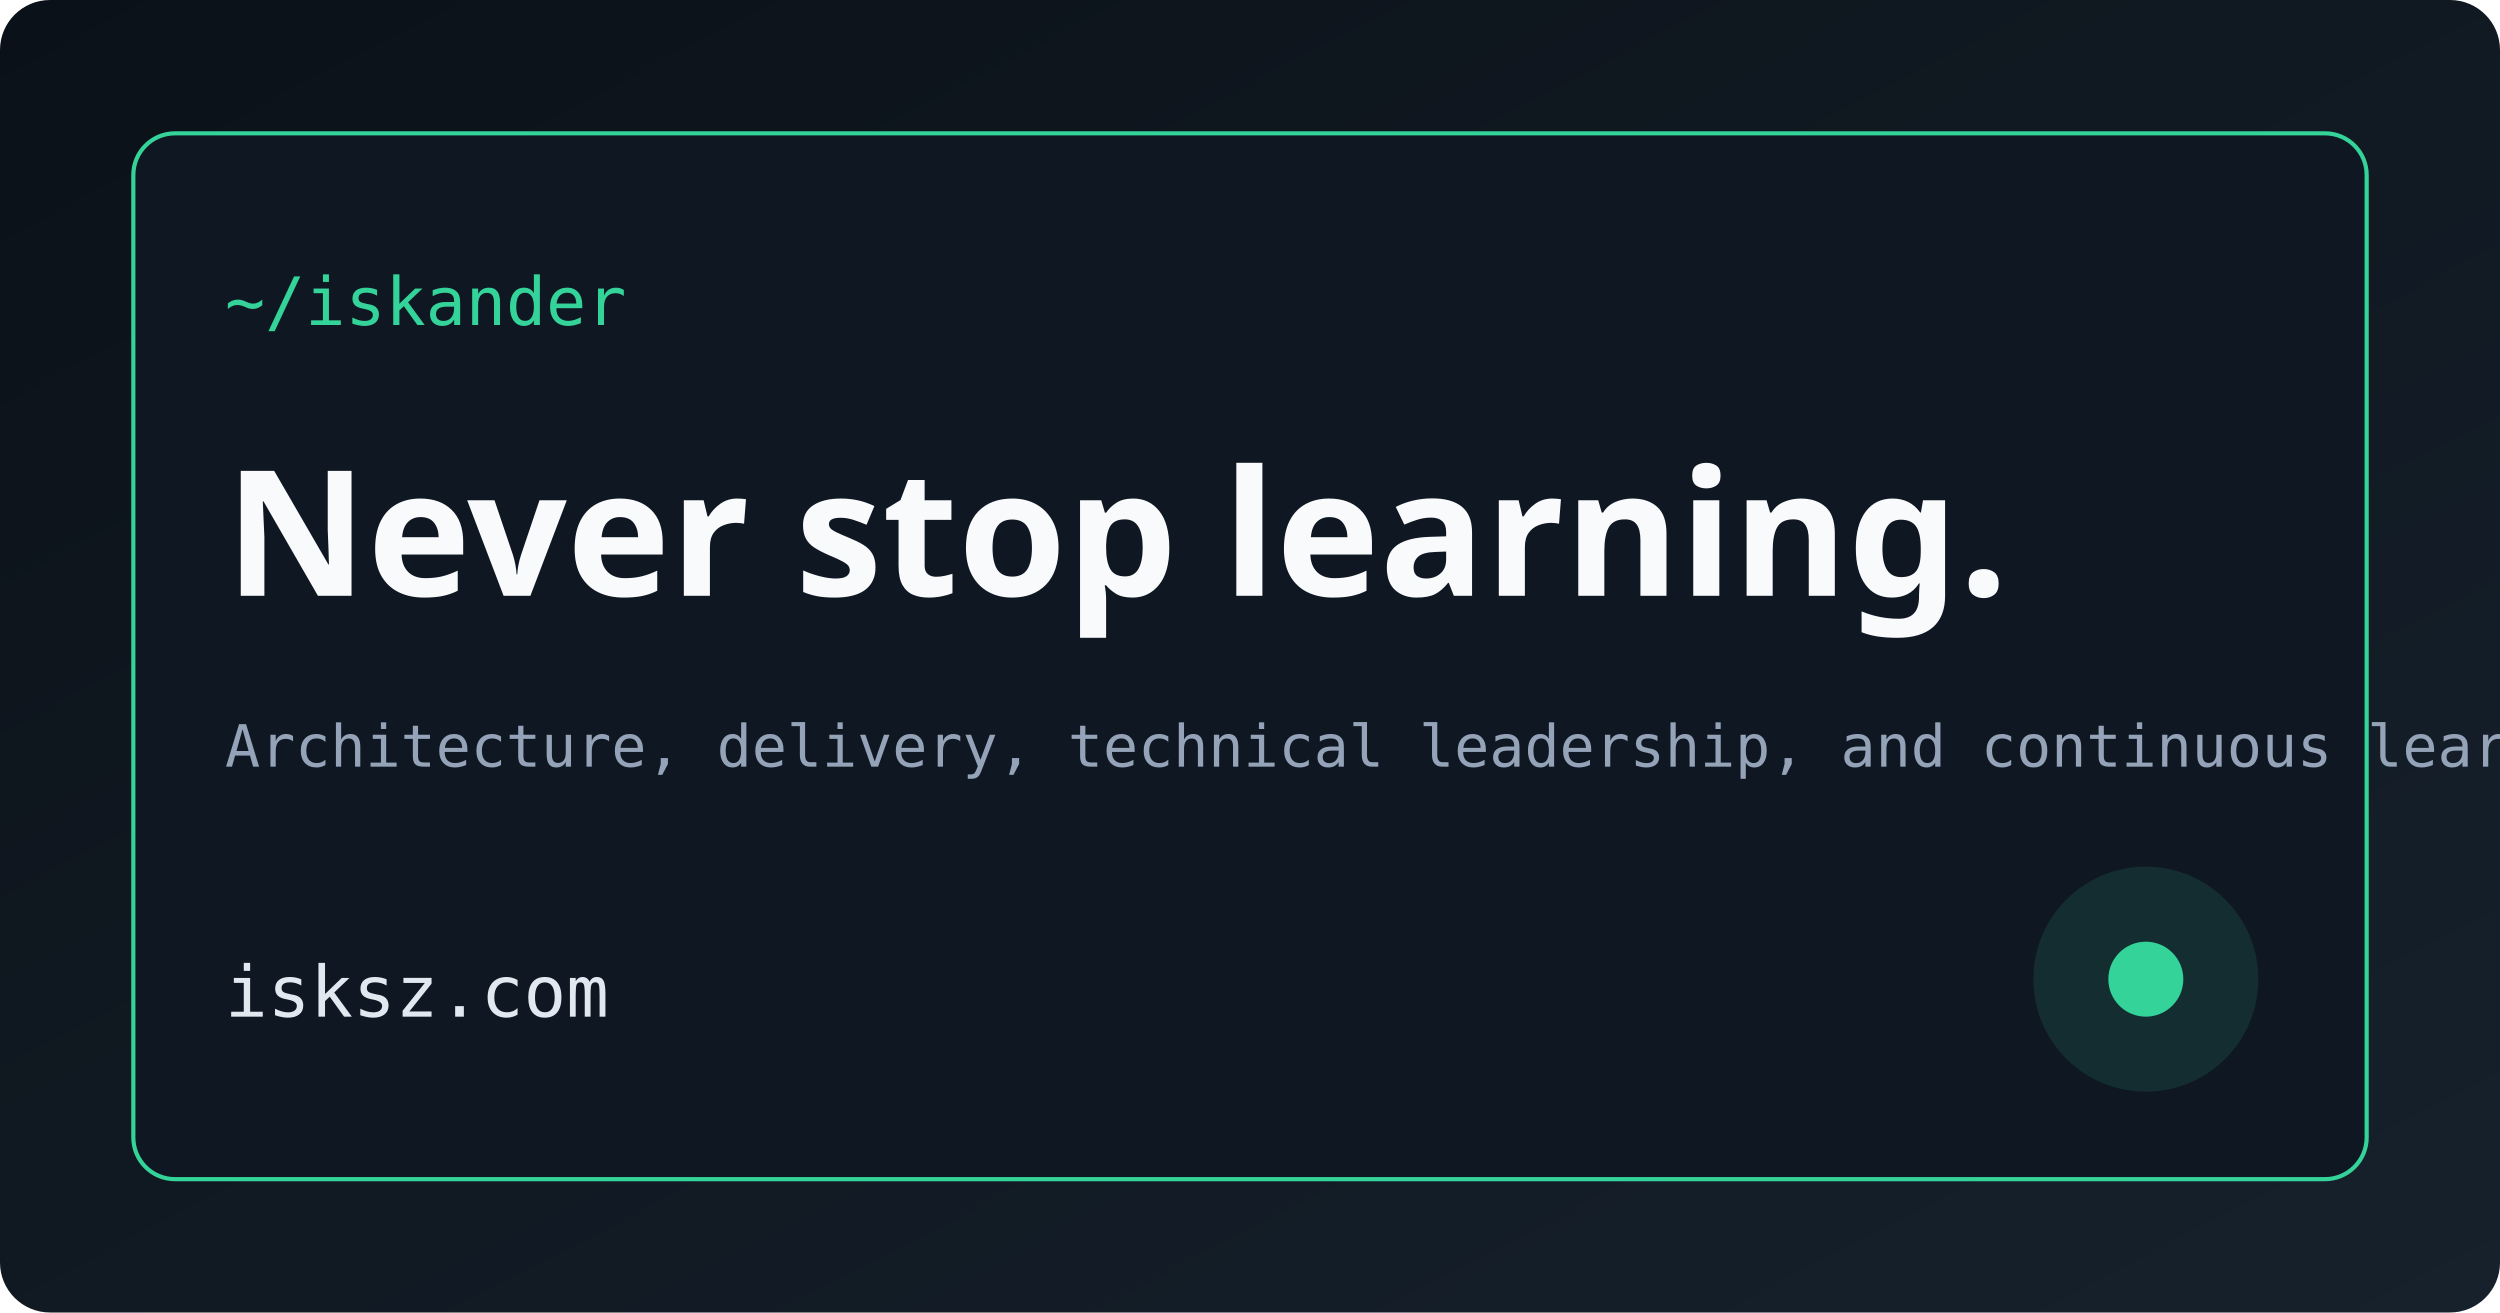
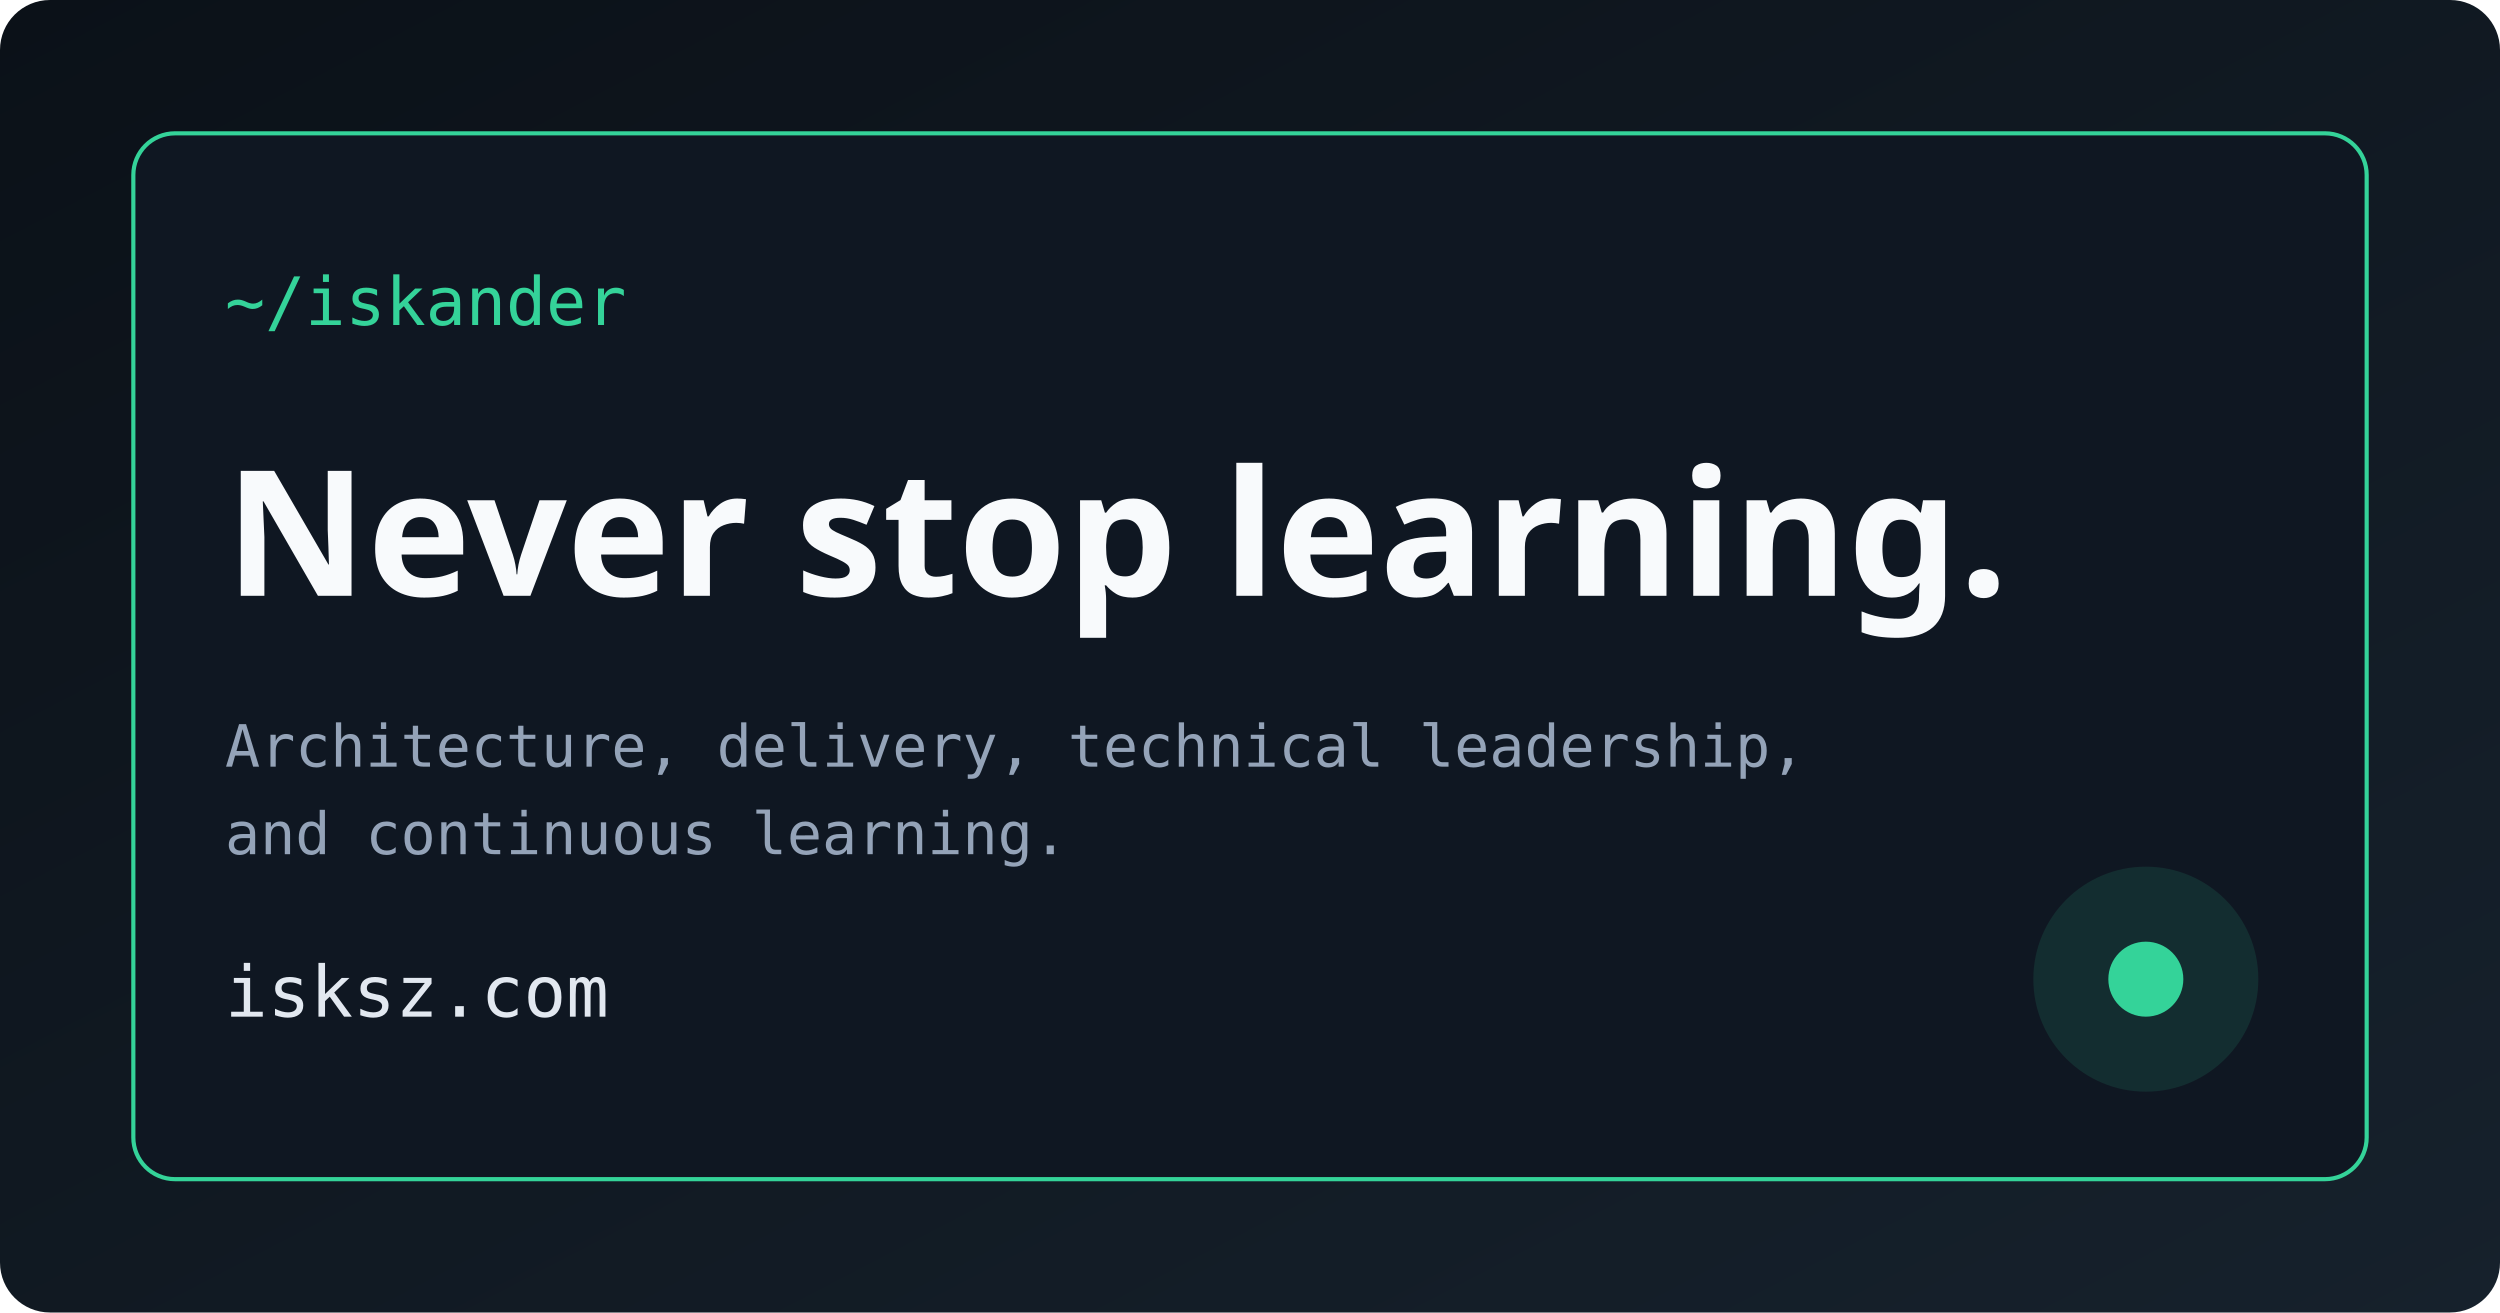
<svg xmlns="http://www.w3.org/2000/svg" viewBox="0 0 1200 630" role="img" aria-labelledby="title desc">
  <defs>
    <linearGradient id="bg" x1="0" y1="0" x2="1" y2="1">
      <stop offset="0%" stop-color="#0b1118" />
      <stop offset="100%" stop-color="#16212c" />
    </linearGradient>
  </defs>
  <rect width="1200" height="630" fill="url(#bg)" rx="24" />
  <rect x="64" y="64" width="1072" height="502" rx="20" fill="#0f1722" stroke="#34d399" stroke-width="2" />
  <text x="108" y="156" fill="#34d399" font-family="'IBM Plex Mono', monospace" font-size="32">~/iskander</text>
  <text x="108" y="286" fill="#f8fafc" font-family="Syne, 'Segoe UI', sans-serif" font-size="84" font-weight="700">Never stop learning.</text>
-   <text x="108" y="368" fill="#94a3b8" font-family="'IBM Plex Mono', monospace" font-size="28">Architecture, delivery, technical leadership, and continuous learning.</text>
+   <text fill="#94a3b8" font-family="'IBM Plex Mono', monospace" font-size="28">
+     <tspan x="108" y="368">Architecture, delivery, technical leadership,</tspan>
+     <tspan x="108" dy="42">and continuous learning.</tspan>
+   </text>
  <text x="108" y="488" fill="#e2e8f0" font-family="'IBM Plex Mono', monospace" font-size="34">isksz.com</text>
  <circle cx="1030" cy="470" r="54" fill="#34d399" fill-opacity="0.12" />
  <circle cx="1030" cy="470" r="18" fill="#34d399" />
</svg>
